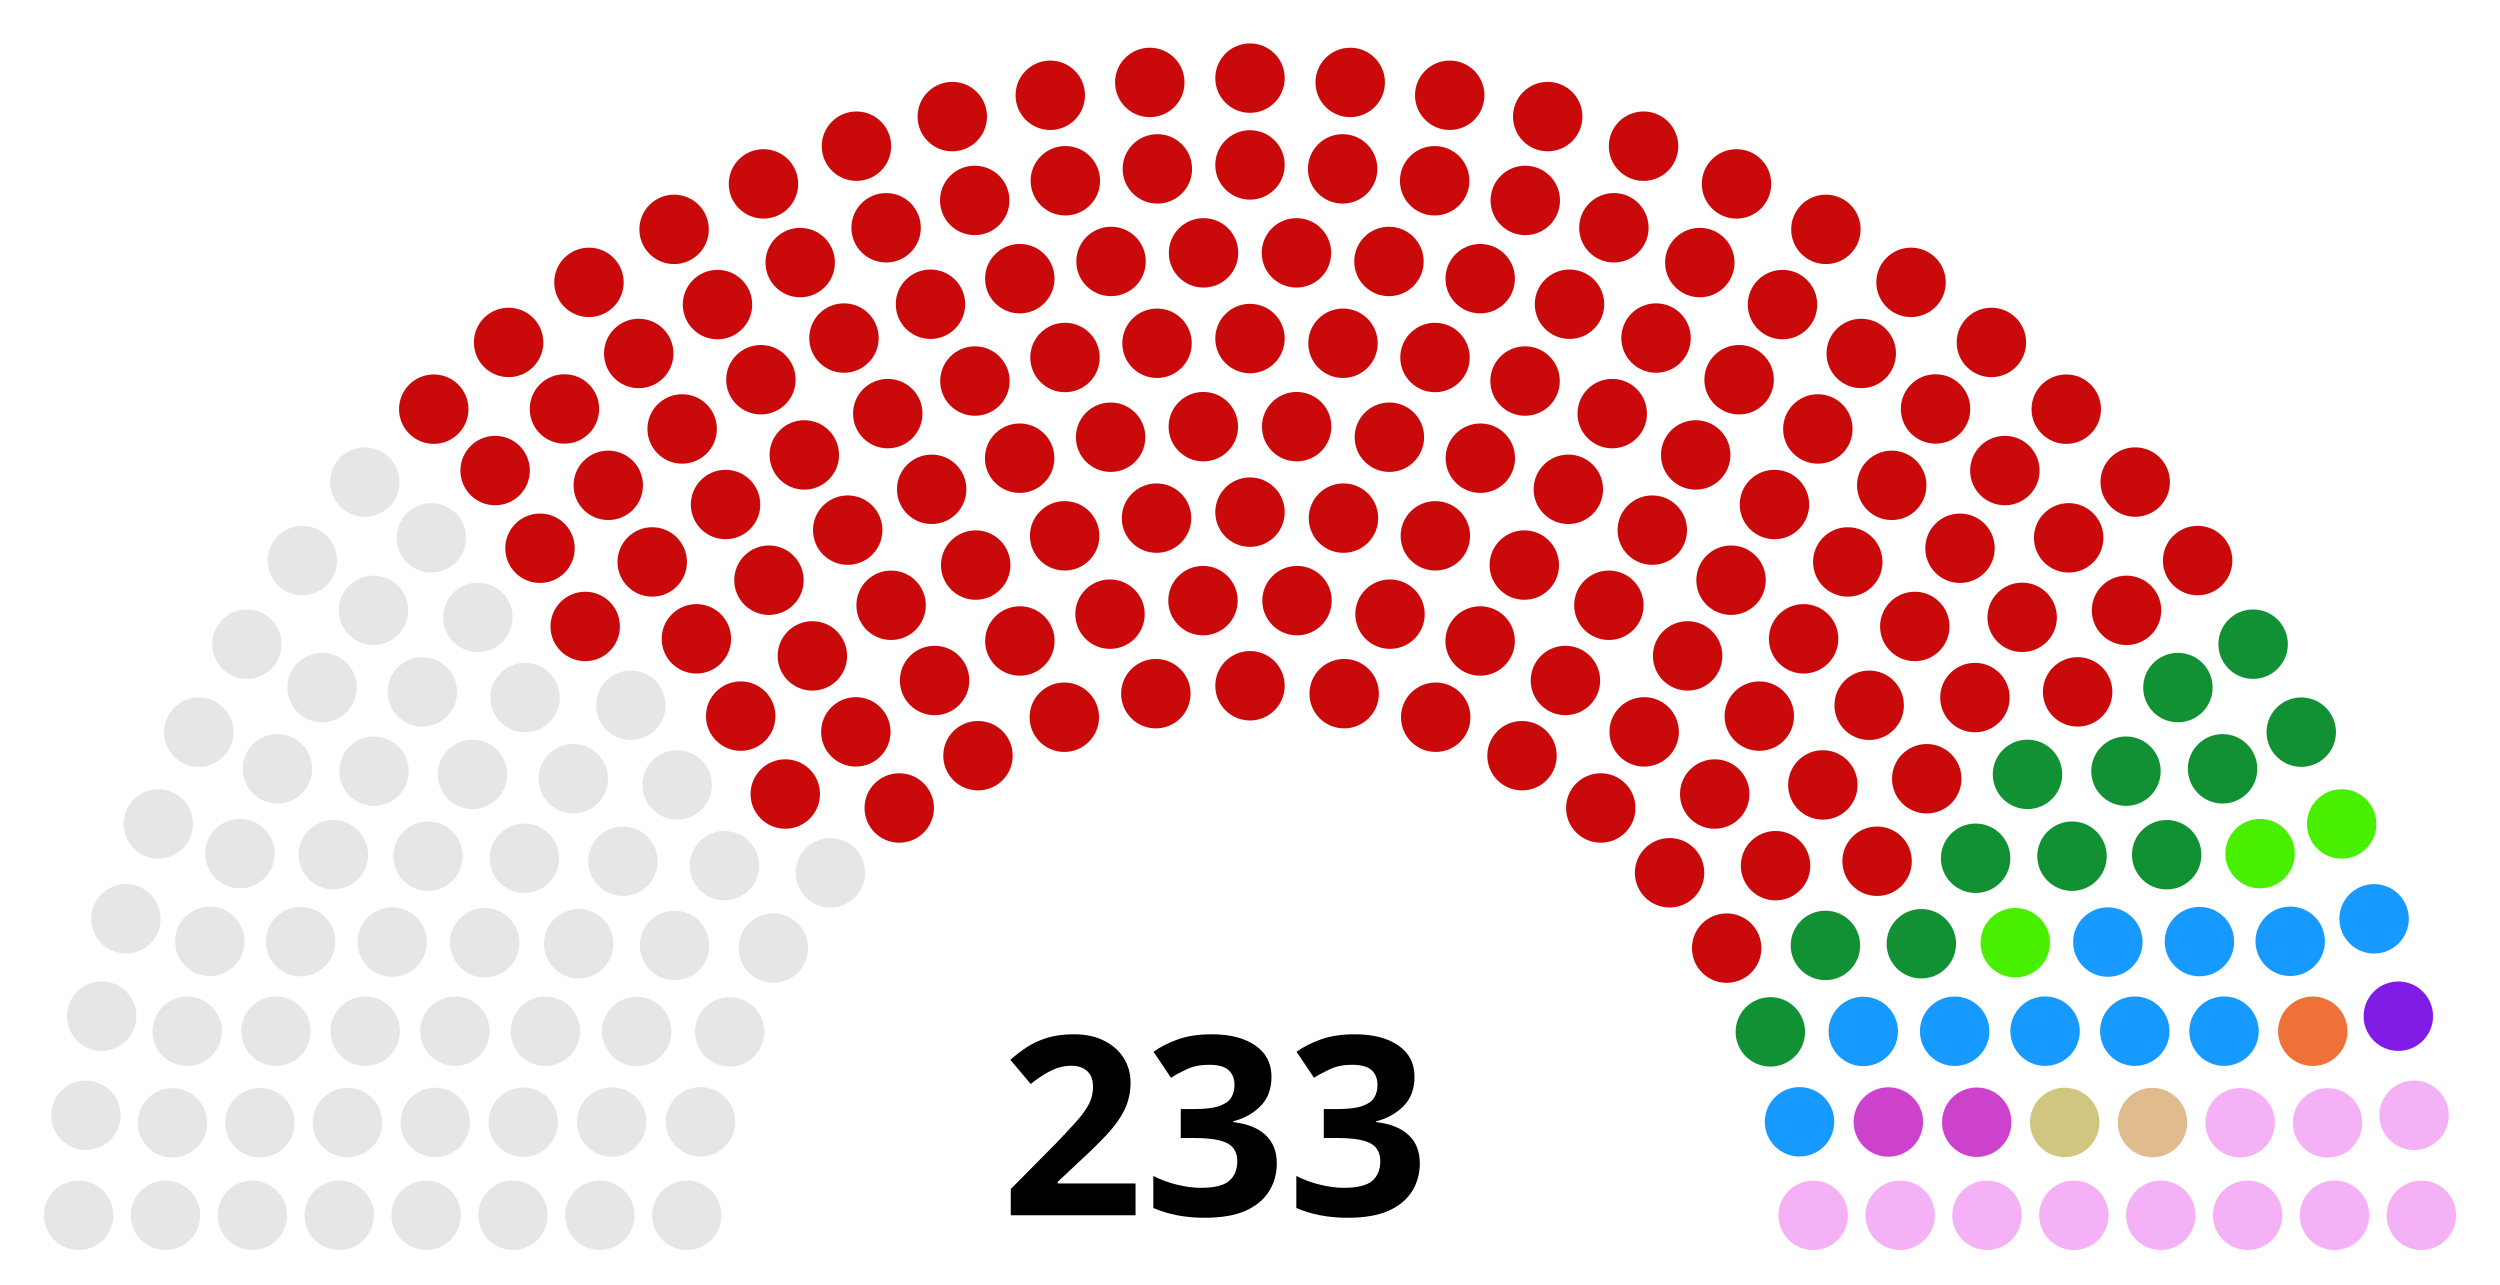
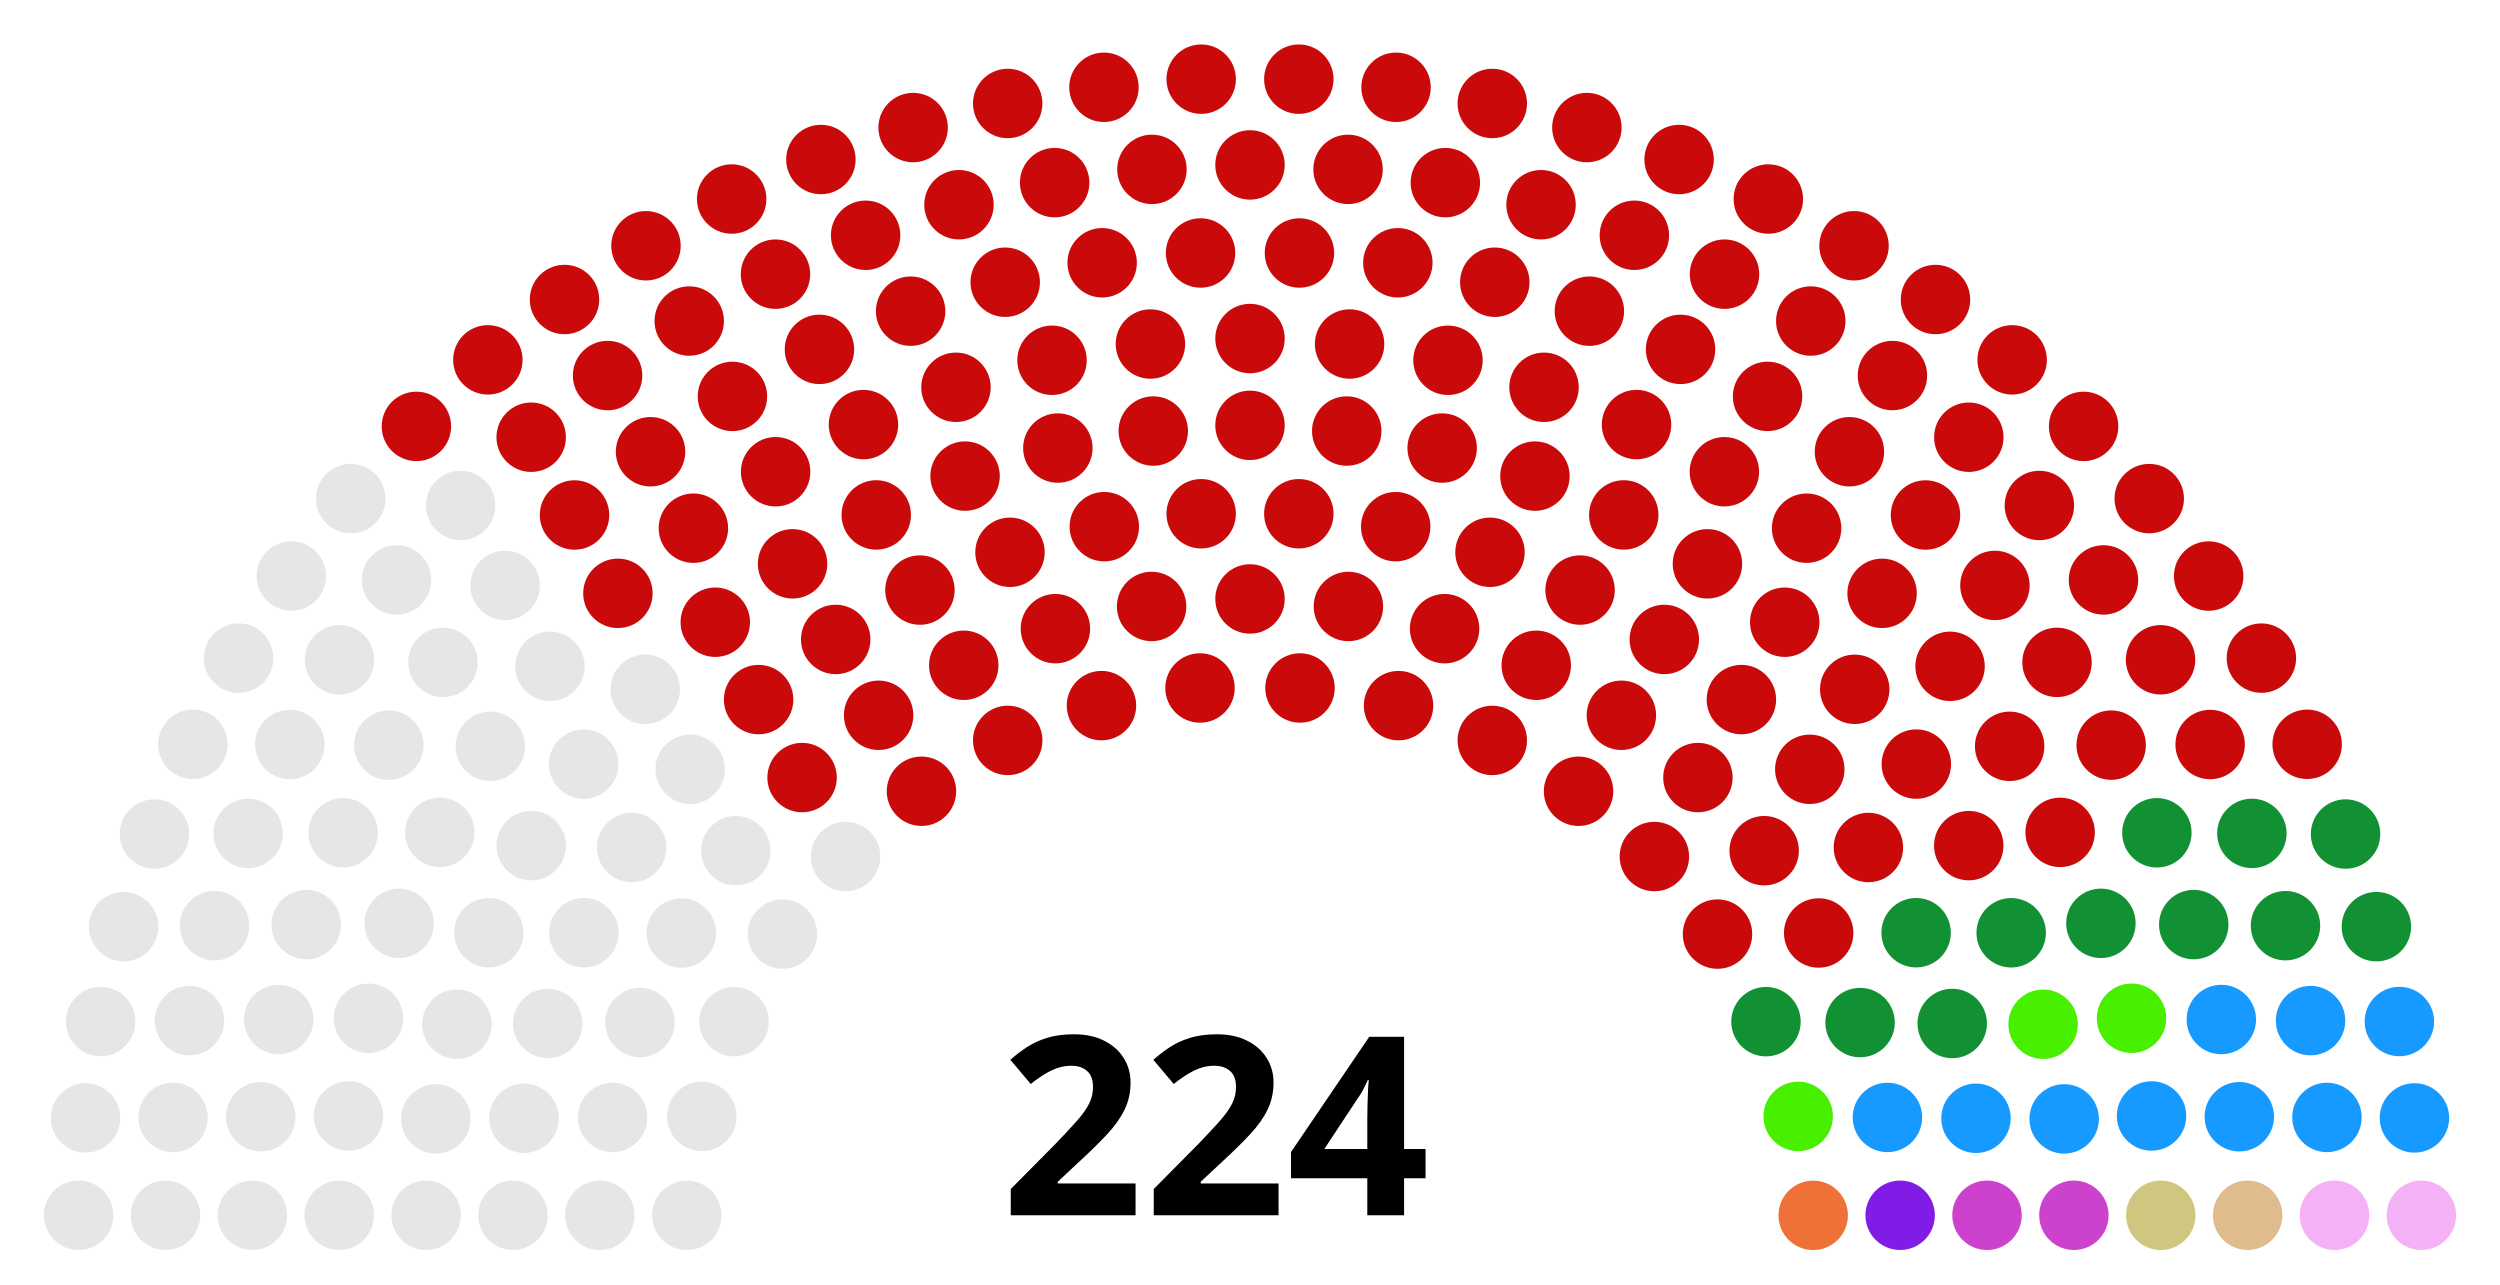
<svg xmlns="http://www.w3.org/2000/svg" version="1.1" width="360" height="185">
  <g>
-     <text x="175" y="175" style="font-size:36px;font-weight:bold;text-align:center;text-anchor:middle;font-family:Sans">233</text>
+     <text x="175" y="175" style="font-size:36px;font-weight:bold;text-align:center;text-anchor:middle;font-family:Sans">224</text>
    <g style="fill:#E6E6E6" id="Military">
      <circle cx="11.32" cy="175.00" r="5.00" />
      <circle cx="23.83" cy="175.00" r="5.00" />
      <circle cx="36.34" cy="175.00" r="5.00" />
      <circle cx="48.85" cy="175.00" r="5.00" />
      <circle cx="61.36" cy="175.00" r="5.00" />
      <circle cx="73.87" cy="175.00" r="5.00" />
      <circle cx="86.38" cy="175.00" r="5.00" />
      <circle cx="98.90" cy="175.01" r="5.00" />
-       <circle cx="12.37" cy="160.60" r="5.00" />
-       <circle cx="24.83" cy="161.69" r="5.00" />
-       <circle cx="37.42" cy="161.67" r="5.00" />
-       <circle cx="50.04" cy="161.65" r="5.00" />
-       <circle cx="62.68" cy="161.63" r="5.00" />
-       <circle cx="75.35" cy="161.60" r="5.00" />
-       <circle cx="88.08" cy="161.57" r="5.00" />
-       <circle cx="14.64" cy="146.33" r="5.00" />
-       <circle cx="26.96" cy="148.50" r="5.00" />
-       <circle cx="39.74" cy="148.49" r="5.00" />
-       <circle cx="100.87" cy="161.54" r="5.00" />
-       <circle cx="52.59" cy="148.49" r="5.00" />
-       <circle cx="65.51" cy="148.49" r="5.00" />
-       <circle cx="18.13" cy="132.31" r="5.00" />
-       <circle cx="30.21" cy="135.55" r="5.00" />
-       <circle cx="78.53" cy="148.50" r="5.00" />
-       <circle cx="43.28" cy="135.59" r="5.00" />
-       <circle cx="91.69" cy="148.53" r="5.00" />
-       <circle cx="56.47" cy="135.66" r="5.00" />
-       <circle cx="22.80" cy="118.65" r="5.00" />
-       <circle cx="34.55" cy="122.92" r="5.00" />
-       <circle cx="69.80" cy="135.75" r="5.00" />
-       <circle cx="105.07" cy="148.59" r="5.00" />
-       <circle cx="48.00" cy="123.08" r="5.00" />
-       <circle cx="83.33" cy="135.90" r="5.00" />
-       <circle cx="61.63" cy="123.29" r="5.00" />
-       <circle cx="28.62" cy="105.43" r="5.00" />
-       <circle cx="39.95" cy="110.71" r="5.00" />
-       <circle cx="97.14" cy="136.14" r="5.00" />
-       <circle cx="75.51" cy="123.59" r="5.00" />
-       <circle cx="53.86" cy="111.05" r="5.00" />
-       <circle cx="35.55" cy="92.76" r="5.00" />
-       <circle cx="46.38" cy="99.01" r="5.00" />
-       <circle cx="68.04" cy="111.51" r="5.00" />
-       <circle cx="89.70" cy="124.02" r="5.00" />
-       <circle cx="111.36" cy="136.53" r="5.00" />
-       <circle cx="60.82" cy="99.63" r="5.00" />
-       <circle cx="82.55" cy="112.14" r="5.00" />
-       <circle cx="43.54" cy="80.72" r="5.00" />
-       <circle cx="53.78" cy="87.89" r="5.00" />
-       <circle cx="104.32" cy="124.66" r="5.00" />
-       <circle cx="75.61" cy="100.45" r="5.00" />
-       <circle cx="97.51" cy="113.03" r="5.00" />
-       <circle cx="68.81" cy="88.90" r="5.00" />
-       <circle cx="52.53" cy="69.42" r="5.00" />
-       <circle cx="62.11" cy="77.45" r="5.00" />
-       <circle cx="90.84" cy="101.56" r="5.00" />
-       <circle cx="119.58" cy="125.68" r="5.00" />
-     </g>
-     <g style="fill:#CA0A0A" id="NLD">
-       <circle cx="84.27" cy="90.21" r="5.00" />
-       <circle cx="113.08" cy="114.34" r="5.00" />
-       <circle cx="77.76" cy="78.95" r="5.00" />
-       <circle cx="62.46" cy="58.92" r="5.00" />
-       <circle cx="71.30" cy="67.76" r="5.00" />
-       <circle cx="106.66" cy="103.12" r="5.00" />
-       <circle cx="100.28" cy="91.99" r="5.00" />
-       <circle cx="93.92" cy="80.92" r="5.00" />
-       <circle cx="87.59" cy="69.89" r="5.00" />
-       <circle cx="73.24" cy="49.31" r="5.00" />
-       <circle cx="81.28" cy="58.89" r="5.00" />
-       <circle cx="129.49" cy="116.35" r="5.00" />
-       <circle cx="123.24" cy="105.39" r="5.00" />
-       <circle cx="116.98" cy="94.45" r="5.00" />
-       <circle cx="110.73" cy="83.55" r="5.00" />
-       <circle cx="104.48" cy="72.65" r="5.00" />
-       <circle cx="98.23" cy="61.77" r="5.00" />
-       <circle cx="84.81" cy="40.66" r="5.00" />
-       <circle cx="91.98" cy="50.90" r="5.00" />
-       <circle cx="97.07" cy="33.03" r="5.00" />
-       <circle cx="103.32" cy="43.86" r="5.00" />
-       <circle cx="109.57" cy="54.68" r="5.00" />
-       <circle cx="115.82" cy="65.51" r="5.00" />
-       <circle cx="122.07" cy="76.34" r="5.00" />
-       <circle cx="128.32" cy="87.16" r="5.00" />
-       <circle cx="134.58" cy="97.99" r="5.00" />
-       <circle cx="140.83" cy="108.82" r="5.00" />
-       <circle cx="109.94" cy="26.48" r="5.00" />
-       <circle cx="115.23" cy="37.81" r="5.00" />
-       <circle cx="121.53" cy="48.68" r="5.00" />
-       <circle cx="127.84" cy="59.56" r="5.00" />
-       <circle cx="134.16" cy="70.46" r="5.00" />
-       <circle cx="140.50" cy="81.37" r="5.00" />
-       <circle cx="146.86" cy="92.30" r="5.00" />
-       <circle cx="123.33" cy="21.05" r="5.00" />
-       <circle cx="127.60" cy="32.80" r="5.00" />
-       <circle cx="153.26" cy="103.28" r="5.00" />
-       <circle cx="133.99" cy="43.81" r="5.00" />
-       <circle cx="140.39" cy="54.87" r="5.00" />
-       <circle cx="146.83" cy="65.98" r="5.00" />
-       <circle cx="137.13" cy="16.79" r="5.00" />
-       <circle cx="140.36" cy="28.86" r="5.00" />
-       <circle cx="153.31" cy="77.16" r="5.00" />
-       <circle cx="146.85" cy="40.13" r="5.00" />
-       <circle cx="159.84" cy="88.44" r="5.00" />
-       <circle cx="153.36" cy="51.48" r="5.00" />
-       <circle cx="151.24" cy="13.72" r="5.00" />
-       <circle cx="153.41" cy="26.03" r="5.00" />
-       <circle cx="159.93" cy="62.96" r="5.00" />
-       <circle cx="166.44" cy="99.89" r="5.00" />
-       <circle cx="159.99" cy="37.65" r="5.00" />
-       <circle cx="166.54" cy="74.61" r="5.00" />
-       <circle cx="166.61" cy="49.43" r="5.00" />
-       <circle cx="165.57" cy="11.87" r="5.00" />
-       <circle cx="166.66" cy="24.32" r="5.00" />
-       <circle cx="173.23" cy="86.49" r="5.00" />
-       <circle cx="173.28" cy="61.44" r="5.00" />
-       <circle cx="173.31" cy="36.41" r="5.00" />
+       <circle cx="12.32" cy="160.98" r="5.00" />
+       <circle cx="24.92" cy="160.91" r="5.00" />
+       <circle cx="37.54" cy="160.81" r="5.00" />
+       <circle cx="50.18" cy="160.70" r="5.00" />
+       <circle cx="62.76" cy="161.12" r="5.00" />
+       <circle cx="75.46" cy="161.03" r="5.00" />
+       <circle cx="14.49" cy="147.10" r="5.00" />
+       <circle cx="88.21" cy="160.91" r="5.00" />
+       <circle cx="27.28" cy="146.97" r="5.00" />
+       <circle cx="40.13" cy="146.81" r="5.00" />
+       <circle cx="101.06" cy="160.76" r="5.00" />
+       <circle cx="53.06" cy="146.63" r="5.00" />
+       <circle cx="65.79" cy="147.49" r="5.00" />
+       <circle cx="17.80" cy="133.44" r="5.00" />
+       <circle cx="30.89" cy="133.30" r="5.00" />
+       <circle cx="78.88" cy="147.38" r="5.00" />
+       <circle cx="44.10" cy="133.14" r="5.00" />
+       <circle cx="92.15" cy="147.25" r="5.00" />
+       <circle cx="22.24" cy="120.10" r="5.00" />
+       <circle cx="57.47" cy="132.96" r="5.00" />
+       <circle cx="35.73" cy="120.01" r="5.00" />
+       <circle cx="70.39" cy="134.32" r="5.00" />
+       <circle cx="105.70" cy="147.12" r="5.00" />
+       <circle cx="49.41" cy="119.92" r="5.00" />
+       <circle cx="84.08" cy="134.31" r="5.00" />
+       <circle cx="27.77" cy="107.18" r="5.00" />
+       <circle cx="63.34" cy="119.86" r="5.00" />
+       <circle cx="41.74" cy="107.21" r="5.00" />
+       <circle cx="98.11" cy="134.35" r="5.00" />
+       <circle cx="76.50" cy="121.77" r="5.00" />
+       <circle cx="34.36" cy="94.77" r="5.00" />
+       <circle cx="55.99" cy="107.30" r="5.00" />
+       <circle cx="48.88" cy="95.01" r="5.00" />
+       <circle cx="90.95" cy="122.04" r="5.00" />
+       <circle cx="70.61" cy="107.47" r="5.00" />
+       <circle cx="112.68" cy="134.51" r="5.00" />
+       <circle cx="41.95" cy="82.95" r="5.00" />
+       <circle cx="63.79" cy="95.38" r="5.00" />
+       <circle cx="84.05" cy="110.03" r="5.00" />
+       <circle cx="105.96" cy="122.50" r="5.00" />
+       <circle cx="57.10" cy="83.51" r="5.00" />
+       <circle cx="79.19" cy="95.95" r="5.00" />
+       <circle cx="50.51" cy="71.80" r="5.00" />
+       <circle cx="99.39" cy="110.78" r="5.00" />
+       <circle cx="72.73" cy="84.30" r="5.00" />
+       <circle cx="92.92" cy="99.26" r="5.00" />
+       <circle cx="66.33" cy="72.79" r="5.00" />
+       <circle cx="121.77" cy="123.34" r="5.00" />
+     </g>
+     <g style="fill:#CA0A0A" id="NationalLeagueforDemocracy">
+       <circle cx="59.96" cy="61.40" r="5.00" />
+       <circle cx="88.98" cy="85.44" r="5.00" />
+       <circle cx="115.50" cy="111.97" r="5.00" />
+       <circle cx="82.73" cy="74.16" r="5.00" />
+       <circle cx="109.24" cy="100.74" r="5.00" />
+       <circle cx="76.49" cy="62.96" r="5.00" />
+       <circle cx="70.25" cy="51.82" r="5.00" />
+       <circle cx="103.00" cy="89.60" r="5.00" />
+       <circle cx="99.85" cy="76.06" r="5.00" />
+       <circle cx="93.68" cy="65.05" r="5.00" />
+       <circle cx="87.49" cy="54.08" r="5.00" />
+       <circle cx="81.29" cy="43.13" r="5.00" />
+       <circle cx="132.69" cy="113.94" r="5.00" />
+       <circle cx="126.52" cy="103.00" r="5.00" />
+       <circle cx="120.34" cy="92.08" r="5.00" />
+       <circle cx="114.13" cy="81.19" r="5.00" />
+       <circle cx="111.69" cy="67.93" r="5.00" />
+       <circle cx="105.47" cy="57.08" r="5.00" />
+       <circle cx="99.25" cy="46.23" r="5.00" />
+       <circle cx="93.02" cy="35.39" r="5.00" />
+       <circle cx="126.18" cy="74.15" r="5.00" />
+       <circle cx="132.47" cy="84.97" r="5.00" />
+       <circle cx="105.36" cy="28.66" r="5.00" />
+       <circle cx="138.78" cy="95.80" r="5.00" />
+       <circle cx="111.67" cy="39.48" r="5.00" />
+       <circle cx="118.00" cy="50.31" r="5.00" />
+       <circle cx="145.11" cy="106.62" r="5.00" />
+       <circle cx="124.34" cy="61.14" r="5.00" />
+       <circle cx="118.21" cy="22.97" r="5.00" />
+       <circle cx="124.65" cy="33.88" r="5.00" />
+       <circle cx="138.97" cy="68.56" r="5.00" />
+       <circle cx="131.13" cy="44.81" r="5.00" />
+       <circle cx="145.44" cy="79.53" r="5.00" />
+       <circle cx="137.66" cy="55.77" r="5.00" />
+       <circle cx="151.98" cy="90.53" r="5.00" />
+       <circle cx="131.49" cy="18.37" r="5.00" />
+       <circle cx="138.09" cy="29.48" r="5.00" />
+       <circle cx="158.61" cy="101.61" r="5.00" />
+       <circle cx="144.75" cy="40.64" r="5.00" />
+       <circle cx="152.33" cy="64.52" r="5.00" />
+       <circle cx="151.49" cy="51.88" r="5.00" />
+       <circle cx="145.11" cy="14.90" r="5.00" />
+       <circle cx="159.02" cy="75.84" r="5.00" />
+       <circle cx="151.87" cy="26.30" r="5.00" />
+       <circle cx="165.83" cy="87.33" r="5.00" />
+       <circle cx="158.71" cy="37.84" r="5.00" />
+       <circle cx="158.97" cy="12.57" r="5.00" />
+       <circle cx="166.07" cy="62.07" r="5.00" />
+       <circle cx="165.66" cy="49.54" r="5.00" />
+       <circle cx="165.88" cy="24.39" r="5.00" />
+       <circle cx="172.80" cy="99.07" r="5.00" />
+       <circle cx="172.97" cy="73.98" r="5.00" />
+       <circle cx="172.88" cy="36.43" r="5.00" />
+       <circle cx="172.97" cy="11.40" r="5.00" />
+       <circle cx="180.00" cy="23.75" r="5.00" />
      <circle cx="180.00" cy="48.75" r="5.00" />
-       <circle cx="180.00" cy="11.25" r="5.00" />
-       <circle cx="180.00" cy="23.75" r="5.00" />
-       <circle cx="180.00" cy="73.75" r="5.00" />
-       <circle cx="180.00" cy="98.75" r="5.00" />
-       <circle cx="186.69" cy="36.41" r="5.00" />
-       <circle cx="186.72" cy="61.44" r="5.00" />
-       <circle cx="186.77" cy="86.49" r="5.00" />
-       <circle cx="193.34" cy="24.32" r="5.00" />
-       <circle cx="194.43" cy="11.87" r="5.00" />
-       <circle cx="193.39" cy="49.43" r="5.00" />
-       <circle cx="193.46" cy="74.61" r="5.00" />
-       <circle cx="200.01" cy="37.65" r="5.00" />
-       <circle cx="193.56" cy="99.89" r="5.00" />
-       <circle cx="200.07" cy="62.96" r="5.00" />
-       <circle cx="206.59" cy="26.03" r="5.00" />
-       <circle cx="208.76" cy="13.72" r="5.00" />
-       <circle cx="206.64" cy="51.48" r="5.00" />
-       <circle cx="200.16" cy="88.44" r="5.00" />
-       <circle cx="213.15" cy="40.13" r="5.00" />
-       <circle cx="206.69" cy="77.16" r="5.00" />
-       <circle cx="219.64" cy="28.86" r="5.00" />
-       <circle cx="222.87" cy="16.79" r="5.00" />
-       <circle cx="213.17" cy="65.98" r="5.00" />
-       <circle cx="219.61" cy="54.87" r="5.00" />
-       <circle cx="226.01" cy="43.81" r="5.00" />
-       <circle cx="206.74" cy="103.28" r="5.00" />
-       <circle cx="232.40" cy="32.80" r="5.00" />
-       <circle cx="236.67" cy="21.05" r="5.00" />
-       <circle cx="213.14" cy="92.30" r="5.00" />
-       <circle cx="219.50" cy="81.37" r="5.00" />
-       <circle cx="225.84" cy="70.46" r="5.00" />
-       <circle cx="232.16" cy="59.56" r="5.00" />
-       <circle cx="238.47" cy="48.68" r="5.00" />
-       <circle cx="244.77" cy="37.81" r="5.00" />
-       <circle cx="250.06" cy="26.48" r="5.00" />
-       <circle cx="219.17" cy="108.82" r="5.00" />
-       <circle cx="225.42" cy="97.99" r="5.00" />
-       <circle cx="231.68" cy="87.16" r="5.00" />
-       <circle cx="237.93" cy="76.34" r="5.00" />
-       <circle cx="244.18" cy="65.51" r="5.00" />
-       <circle cx="250.43" cy="54.68" r="5.00" />
-       <circle cx="256.68" cy="43.86" r="5.00" />
-       <circle cx="262.93" cy="33.03" r="5.00" />
-       <circle cx="268.02" cy="50.90" r="5.00" />
-       <circle cx="275.19" cy="40.66" r="5.00" />
-       <circle cx="261.77" cy="61.77" r="5.00" />
-       <circle cx="255.52" cy="72.65" r="5.00" />
-       <circle cx="249.27" cy="83.55" r="5.00" />
-       <circle cx="243.02" cy="94.45" r="5.00" />
-       <circle cx="236.76" cy="105.39" r="5.00" />
-       <circle cx="230.51" cy="116.35" r="5.00" />
-       <circle cx="278.72" cy="58.89" r="5.00" />
-       <circle cx="286.76" cy="49.31" r="5.00" />
-       <circle cx="272.41" cy="69.89" r="5.00" />
-       <circle cx="266.08" cy="80.92" r="5.00" />
-       <circle cx="259.72" cy="91.99" r="5.00" />
-       <circle cx="253.34" cy="103.12" r="5.00" />
-       <circle cx="288.70" cy="67.76" r="5.00" />
-       <circle cx="297.54" cy="58.92" r="5.00" />
-       <circle cx="282.24" cy="78.95" r="5.00" />
-       <circle cx="246.92" cy="114.34" r="5.00" />
-       <circle cx="275.73" cy="90.21" r="5.00" />
-       <circle cx="240.42" cy="125.68" r="5.00" />
-       <circle cx="269.16" cy="101.56" r="5.00" />
-       <circle cx="297.89" cy="77.45" r="5.00" />
-       <circle cx="307.47" cy="69.42" r="5.00" />
-       <circle cx="291.19" cy="88.90" r="5.00" />
-       <circle cx="262.49" cy="113.03" r="5.00" />
-       <circle cx="284.39" cy="100.45" r="5.00" />
-       <circle cx="255.68" cy="124.66" r="5.00" />
-       <circle cx="306.22" cy="87.89" r="5.00" />
-       <circle cx="316.46" cy="80.72" r="5.00" />
-       <circle cx="277.45" cy="112.14" r="5.00" />
-       <circle cx="299.18" cy="99.63" r="5.00" />
-       <circle cx="248.64" cy="136.53" r="5.00" />
-       <circle cx="270.30" cy="124.02" r="5.00" />
+       <circle cx="180.00" cy="61.25" r="5.00" />
+       <circle cx="180.00" cy="86.25" r="5.00" />
+       <circle cx="187.03" cy="11.40" r="5.00" />
+       <circle cx="187.12" cy="36.43" r="5.00" />
+       <circle cx="187.03" cy="73.98" r="5.00" />
+       <circle cx="187.20" cy="99.07" r="5.00" />
+       <circle cx="194.12" cy="24.39" r="5.00" />
+       <circle cx="194.34" cy="49.54" r="5.00" />
+       <circle cx="193.93" cy="62.07" r="5.00" />
+       <circle cx="201.03" cy="12.57" r="5.00" />
+       <circle cx="201.29" cy="37.84" r="5.00" />
+       <circle cx="194.17" cy="87.33" r="5.00" />
+       <circle cx="208.13" cy="26.30" r="5.00" />
+       <circle cx="200.98" cy="75.84" r="5.00" />
+       <circle cx="214.89" cy="14.90" r="5.00" />
+       <circle cx="208.51" cy="51.88" r="5.00" />
+       <circle cx="207.67" cy="64.52" r="5.00" />
+       <circle cx="215.25" cy="40.64" r="5.00" />
+       <circle cx="201.39" cy="101.61" r="5.00" />
+       <circle cx="221.91" cy="29.48" r="5.00" />
+       <circle cx="228.51" cy="18.37" r="5.00" />
+       <circle cx="208.02" cy="90.53" r="5.00" />
+       <circle cx="222.34" cy="55.77" r="5.00" />
+       <circle cx="214.56" cy="79.53" r="5.00" />
+       <circle cx="228.87" cy="44.81" r="5.00" />
+       <circle cx="221.03" cy="68.56" r="5.00" />
+       <circle cx="235.35" cy="33.88" r="5.00" />
+       <circle cx="241.79" cy="22.97" r="5.00" />
+       <circle cx="235.66" cy="61.14" r="5.00" />
+       <circle cx="214.89" cy="106.62" r="5.00" />
+       <circle cx="242.00" cy="50.31" r="5.00" />
+       <circle cx="248.33" cy="39.48" r="5.00" />
+       <circle cx="221.22" cy="95.80" r="5.00" />
+       <circle cx="254.64" cy="28.66" r="5.00" />
+       <circle cx="227.53" cy="84.97" r="5.00" />
+       <circle cx="233.82" cy="74.15" r="5.00" />
+       <circle cx="266.98" cy="35.39" r="5.00" />
+       <circle cx="260.75" cy="46.23" r="5.00" />
+       <circle cx="254.53" cy="57.08" r="5.00" />
+       <circle cx="248.31" cy="67.93" r="5.00" />
+       <circle cx="245.87" cy="81.19" r="5.00" />
+       <circle cx="239.66" cy="92.08" r="5.00" />
+       <circle cx="233.48" cy="103.00" r="5.00" />
+       <circle cx="227.31" cy="113.94" r="5.00" />
+       <circle cx="278.71" cy="43.13" r="5.00" />
+       <circle cx="272.51" cy="54.08" r="5.00" />
+       <circle cx="266.32" cy="65.05" r="5.00" />
+       <circle cx="260.15" cy="76.06" r="5.00" />
+       <circle cx="257.00" cy="89.60" r="5.00" />
+       <circle cx="289.75" cy="51.82" r="5.00" />
+       <circle cx="283.51" cy="62.96" r="5.00" />
+       <circle cx="250.76" cy="100.74" r="5.00" />
+       <circle cx="277.27" cy="74.16" r="5.00" />
+       <circle cx="244.50" cy="111.97" r="5.00" />
+       <circle cx="271.02" cy="85.44" r="5.00" />
+       <circle cx="300.04" cy="61.40" r="5.00" />
+       <circle cx="238.23" cy="123.34" r="5.00" />
+       <circle cx="293.67" cy="72.79" r="5.00" />
+       <circle cx="267.08" cy="99.26" r="5.00" />
+       <circle cx="287.27" cy="84.30" r="5.00" />
+       <circle cx="260.61" cy="110.78" r="5.00" />
+       <circle cx="309.49" cy="71.80" r="5.00" />
+       <circle cx="280.81" cy="95.95" r="5.00" />
+       <circle cx="302.90" cy="83.51" r="5.00" />
+       <circle cx="254.04" cy="122.50" r="5.00" />
+       <circle cx="275.95" cy="110.03" r="5.00" />
+       <circle cx="296.21" cy="95.38" r="5.00" />
+       <circle cx="318.05" cy="82.95" r="5.00" />
+       <circle cx="247.32" cy="134.51" r="5.00" />
+       <circle cx="289.39" cy="107.47" r="5.00" />
+       <circle cx="269.05" cy="122.04" r="5.00" />
+       <circle cx="311.12" cy="95.01" r="5.00" />
+       <circle cx="304.01" cy="107.30" r="5.00" />
+       <circle cx="325.64" cy="94.77" r="5.00" />
+       <circle cx="283.50" cy="121.77" r="5.00" />
+       <circle cx="261.89" cy="134.35" r="5.00" />
+       <circle cx="318.26" cy="107.21" r="5.00" />
+       <circle cx="296.66" cy="119.86" r="5.00" />
+       <circle cx="332.23" cy="107.18" r="5.00" />
    </g>
    <g style="fill:#119134" id="UnionSolidatoryandDevelopmentParty">
-       <circle cx="291.96" cy="111.51" r="5.00" />
-       <circle cx="313.62" cy="99.01" r="5.00" />
-       <circle cx="324.45" cy="92.76" r="5.00" />
-       <circle cx="306.14" cy="111.05" r="5.00" />
-       <circle cx="284.49" cy="123.59" r="5.00" />
-       <circle cx="262.86" cy="136.14" r="5.00" />
-       <circle cx="320.05" cy="110.71" r="5.00" />
-       <circle cx="331.38" cy="105.43" r="5.00" />
-       <circle cx="298.37" cy="123.29" r="5.00" />
-       <circle cx="276.67" cy="135.90" r="5.00" />
-       <circle cx="312.00" cy="123.08" r="5.00" />
-       <circle cx="254.93" cy="148.59" r="5.00" />
+       <circle cx="275.92" cy="134.31" r="5.00" />
+       <circle cx="310.59" cy="119.92" r="5.00" />
+       <circle cx="254.30" cy="147.12" r="5.00" />
+       <circle cx="289.61" cy="134.32" r="5.00" />
+       <circle cx="324.27" cy="120.01" r="5.00" />
+       <circle cx="302.53" cy="132.96" r="5.00" />
+       <circle cx="337.76" cy="120.10" r="5.00" />
+       <circle cx="267.85" cy="147.25" r="5.00" />
+       <circle cx="315.90" cy="133.14" r="5.00" />
+       <circle cx="281.12" cy="147.38" r="5.00" />
+       <circle cx="329.11" cy="133.30" r="5.00" />
+       <circle cx="342.20" cy="133.44" r="5.00" />
    </g>
    <g style="fill:#48F000" id="ShanNationalitiesLeagueforDemocracy">
-       <circle cx="290.20" cy="135.75" r="5.00" />
-       <circle cx="325.45" cy="122.92" r="5.00" />
-       <circle cx="337.20" cy="118.65" r="5.00" />
-     </g>
-     <g style="fill:#179AFF" id="ArakanNationalParty">
-       <circle cx="303.53" cy="135.66" r="5.00" />
-       <circle cx="268.31" cy="148.53" r="5.00" />
-       <circle cx="316.72" cy="135.59" r="5.00" />
-       <circle cx="281.47" cy="148.50" r="5.00" />
-       <circle cx="329.79" cy="135.55" r="5.00" />
-       <circle cx="341.87" cy="132.31" r="5.00" />
-       <circle cx="294.49" cy="148.49" r="5.00" />
-       <circle cx="307.41" cy="148.49" r="5.00" />
-       <circle cx="259.13" cy="161.54" r="5.00" />
-       <circle cx="320.26" cy="148.49" r="5.00" />
-     </g>
-     <g style="fill:#EE7137" id="Ta'Arng(Palaung)NationalParty">
-       <circle cx="333.04" cy="148.50" r="5.00" />
-     </g>
-     <g style="fill:#801CE6" id="PaoNationalOrganization">
-       <circle cx="345.36" cy="146.33" r="5.00" />
-     </g>
-     <g style="fill:#CD42CD" id="ZomiCongressforDemocracy">
-       <circle cx="271.92" cy="161.57" r="5.00" />
-       <circle cx="284.65" cy="161.60" r="5.00" />
-     </g>
-     <g style="fill:#D1C680" id="MonNationalParty">
-       <circle cx="297.32" cy="161.63" r="5.00" />
-     </g>
-     <g style="fill:#DFBB8E" id="NationalUnityParty">
-       <circle cx="309.96" cy="161.65" r="5.00" />
-     </g>
-     <g style="fill:#F5B1F6" id="Independent">
-       <circle cx="322.58" cy="161.67" r="5.00" />
-       <circle cx="335.17" cy="161.69" r="5.00" />
-       <circle cx="347.63" cy="160.60" r="5.00" />
+       <circle cx="294.21" cy="147.49" r="5.00" />
+       <circle cx="306.94" cy="146.63" r="5.00" />
+       <circle cx="258.94" cy="160.76" r="5.00" />
+     </g>
+     <g style="fill:#179AFF" id="Party5">
+       <circle cx="319.87" cy="146.81" r="5.00" />
+       <circle cx="332.72" cy="146.97" r="5.00" />
+       <circle cx="271.79" cy="160.91" r="5.00" />
+       <circle cx="345.51" cy="147.10" r="5.00" />
+       <circle cx="284.54" cy="161.03" r="5.00" />
+       <circle cx="297.24" cy="161.12" r="5.00" />
+       <circle cx="309.82" cy="160.70" r="5.00" />
+       <circle cx="322.46" cy="160.81" r="5.00" />
+       <circle cx="335.08" cy="160.91" r="5.00" />
+       <circle cx="347.68" cy="160.98" r="5.00" />
+     </g>
+     <g style="fill:#EE7137" id="Party6">
      <circle cx="261.10" cy="175.01" r="5.00" />
+     </g>
+     <g style="fill:#801CE6" id="Party7">
      <circle cx="273.62" cy="175.00" r="5.00" />
+     </g>
+     <g style="fill:#CD42CD" id="Party8">
      <circle cx="286.13" cy="175.00" r="5.00" />
      <circle cx="298.64" cy="175.00" r="5.00" />
+     </g>
+     <g style="fill:#D1C680" id="Party9">
      <circle cx="311.15" cy="175.00" r="5.00" />
+     </g>
+     <g style="fill:#DFBB8E" id="Party10">
      <circle cx="323.66" cy="175.00" r="5.00" />
+     </g>
+     <g style="fill:#F5B1F6" id="Party11">
      <circle cx="336.17" cy="175.00" r="5.00" />
      <circle cx="348.68" cy="175.00" r="5.00" />
    </g>
  </g>
</svg>
